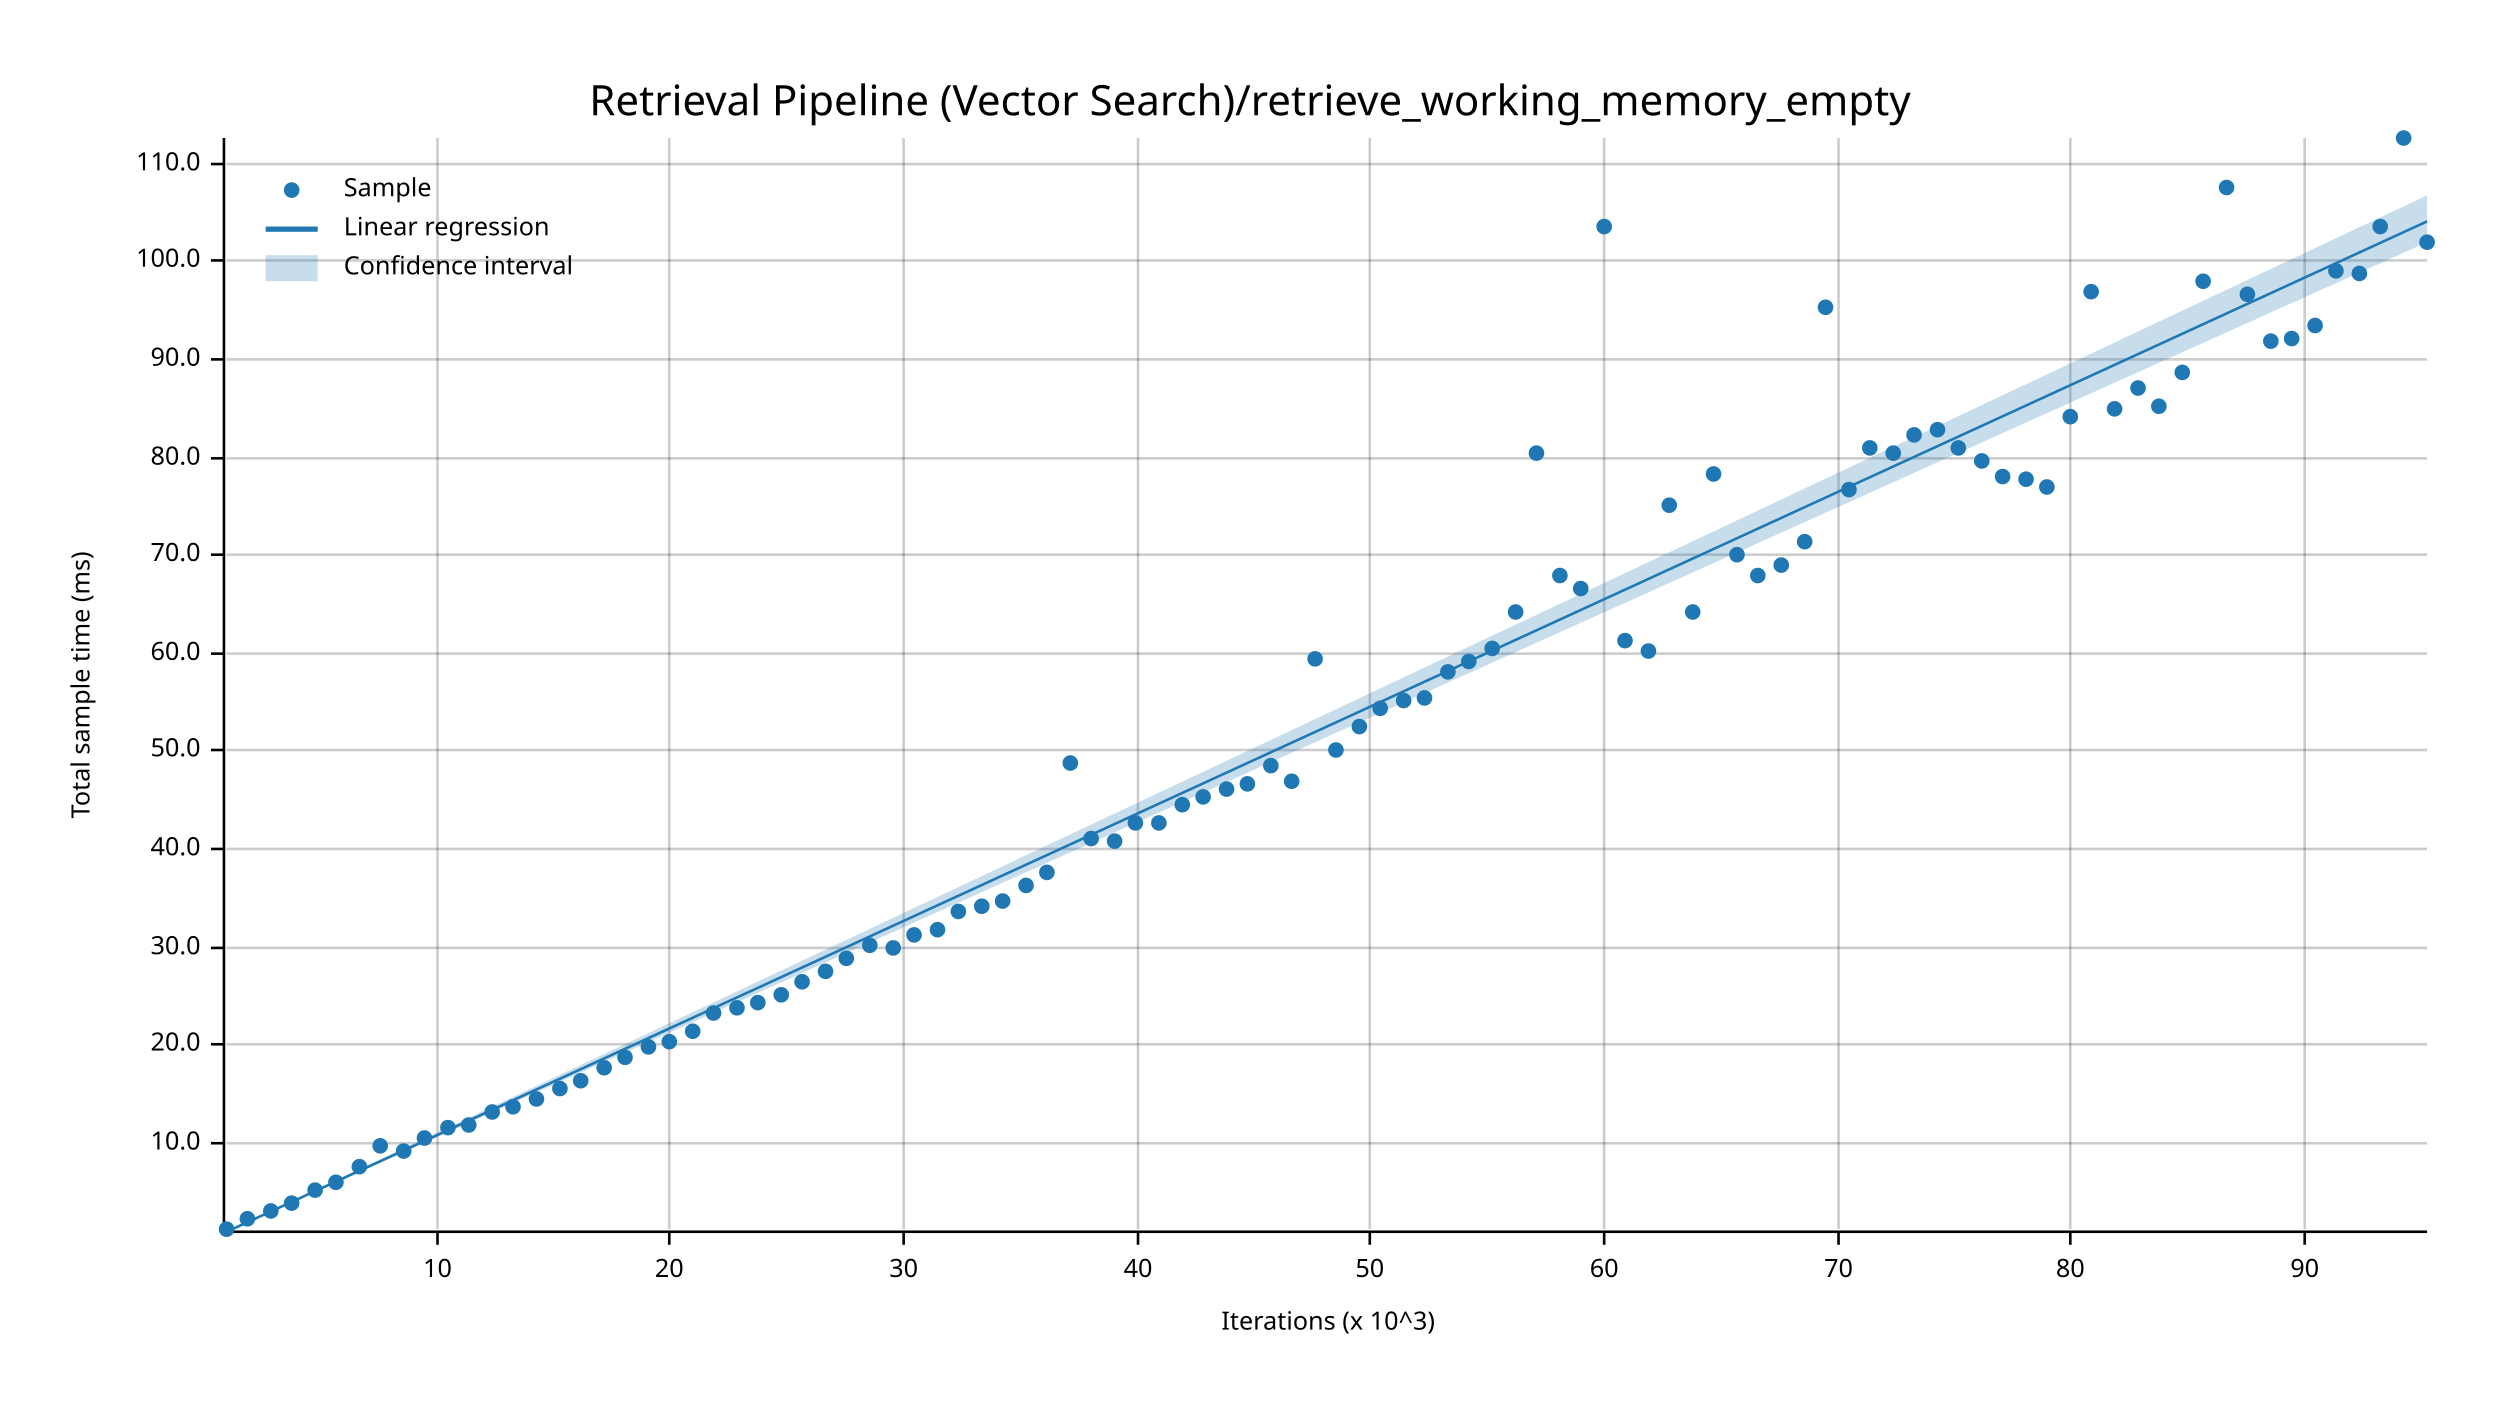
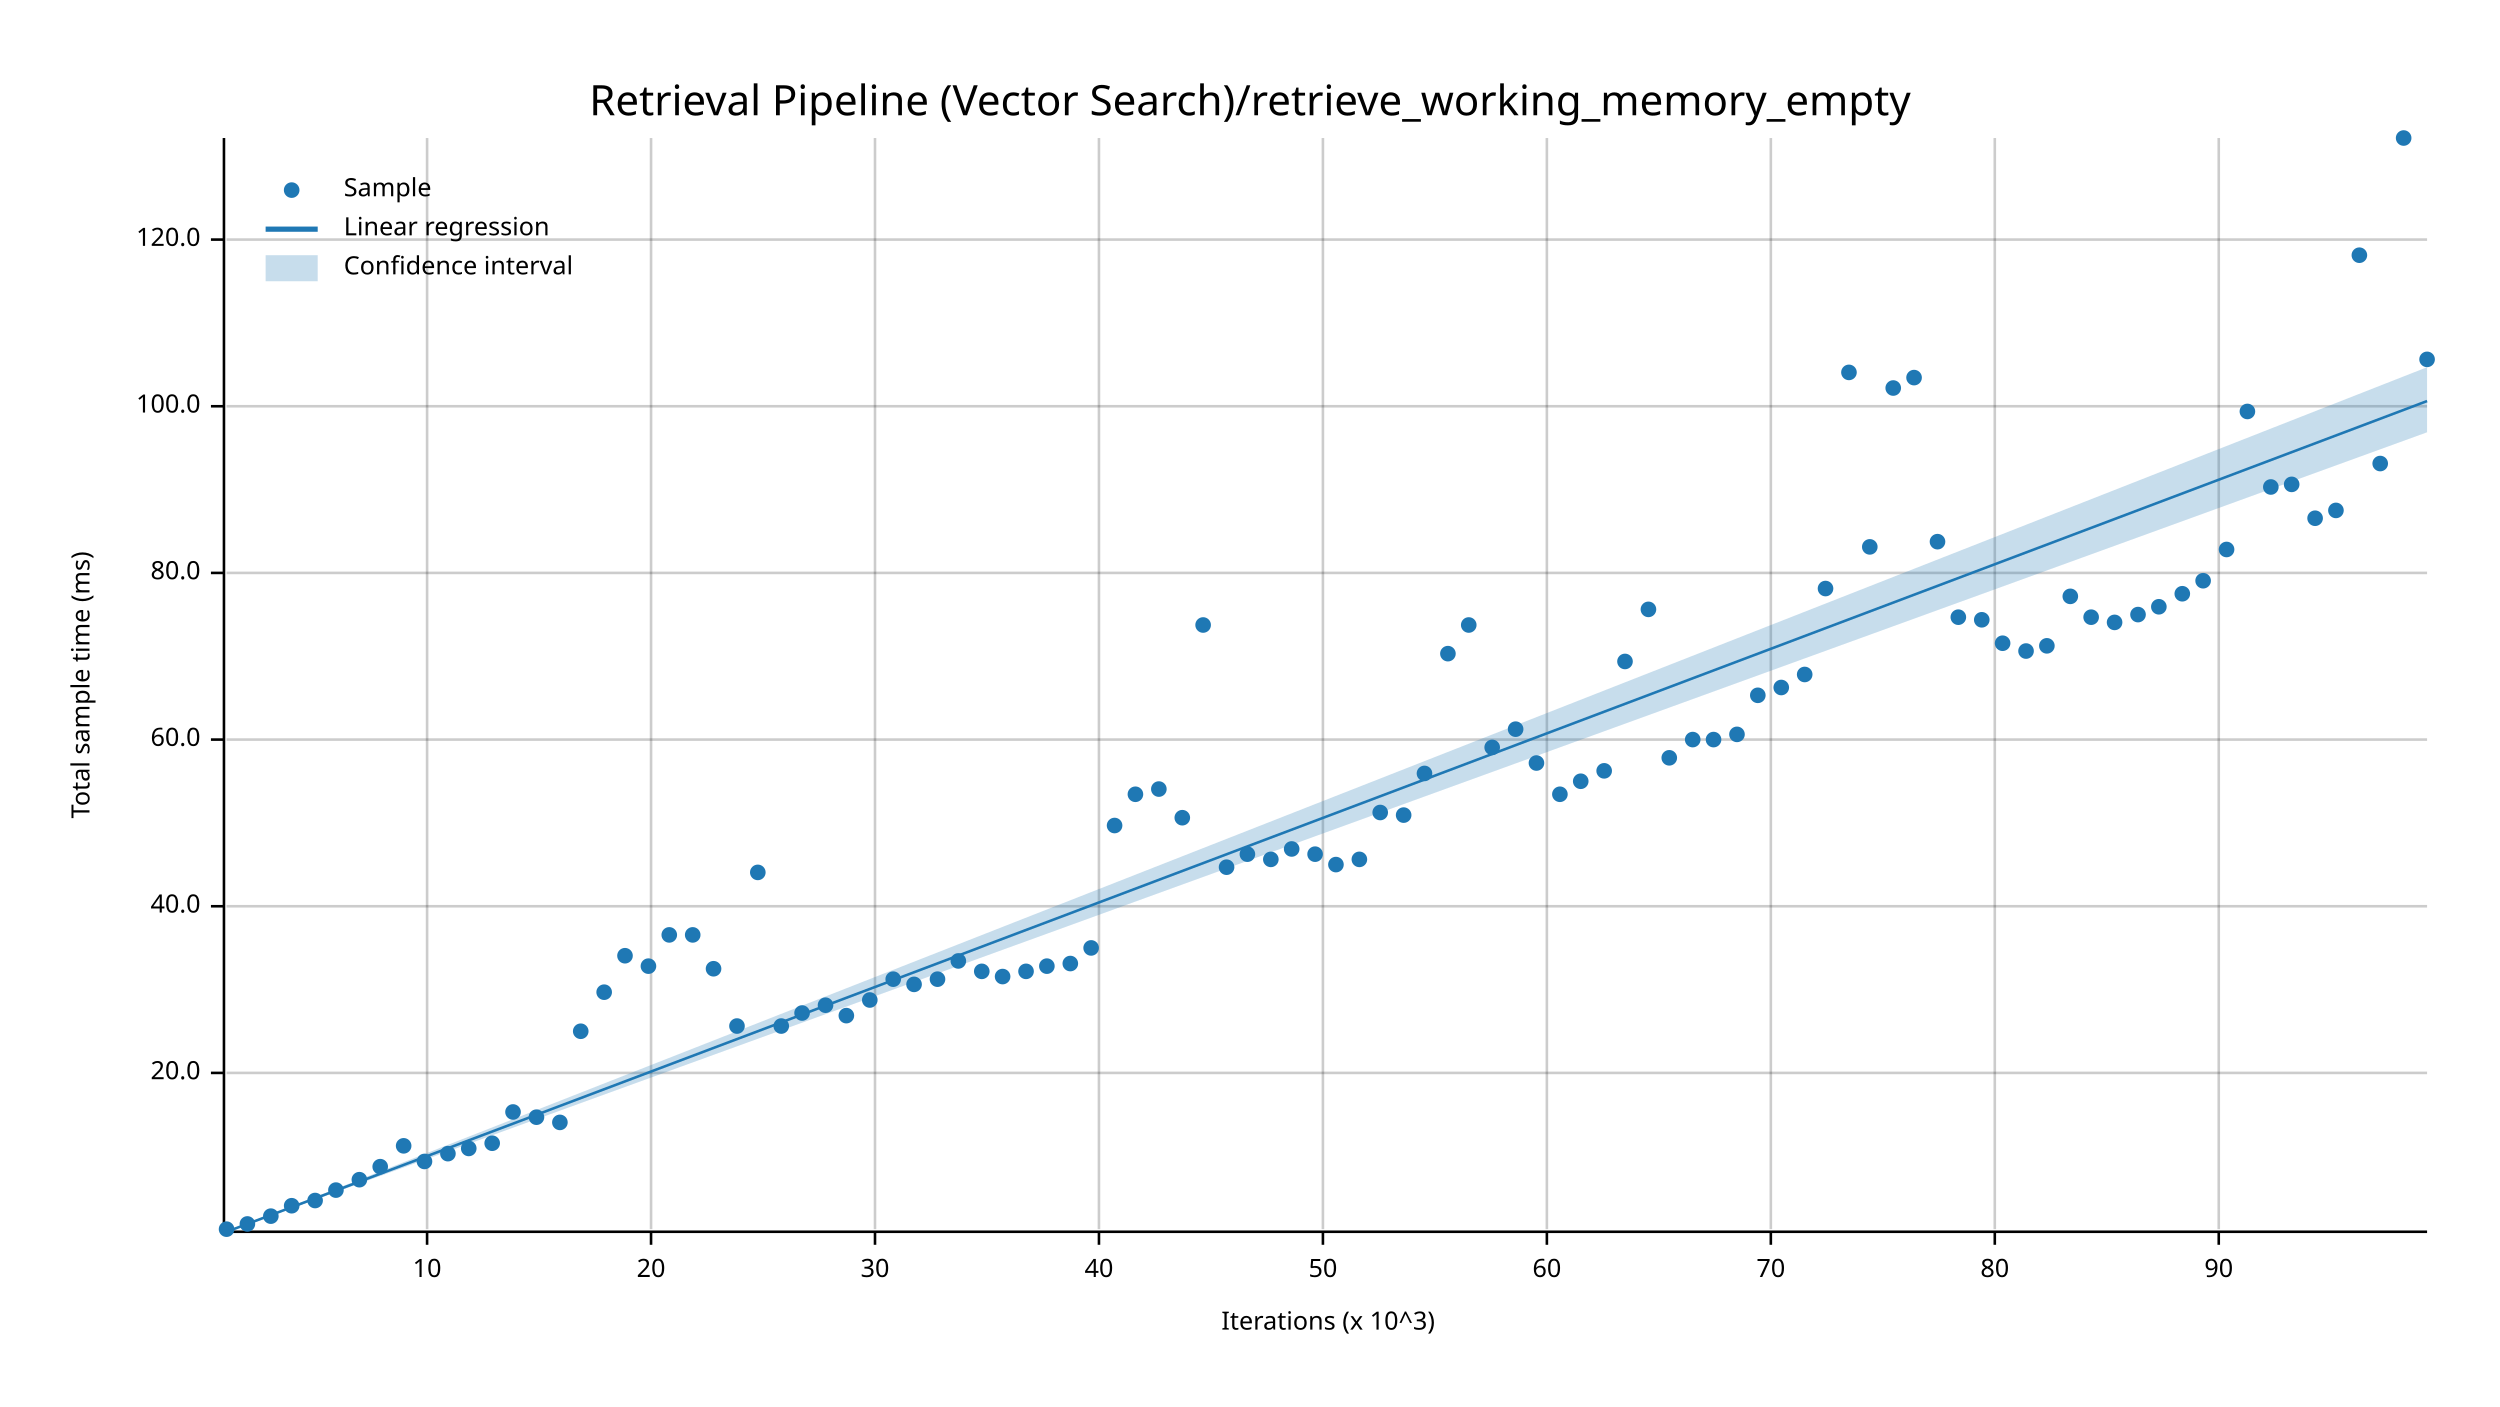
<svg xmlns="http://www.w3.org/2000/svg" width="960" height="540" viewBox="0 0 960 540">
  <text x="480" y="32" dy="0.76em" text-anchor="middle" font-family="sans-serif" font-size="16.129" opacity="1" fill="#000000">
Retrieval Pipeline (Vector Search)/retrieve_working_memory_empty
</text>
  <text x="27" y="263" dy="0.76em" text-anchor="middle" font-family="sans-serif" font-size="9.677" opacity="1" fill="#000000" transform="rotate(270, 27, 263)">
Total sample time (ms)
</text>
  <text x="510" y="513" dy="-0.5ex" text-anchor="middle" font-family="sans-serif" font-size="9.677" opacity="1" fill="#000000">
Iterations (x 10^3)
</text>
-   <line opacity="0.2" stroke="#000000" stroke-width="1" x1="168" y1="472" x2="168" y2="53" />
-   <line opacity="0.2" stroke="#000000" stroke-width="1" x1="257" y1="472" x2="257" y2="53" />
-   <line opacity="0.2" stroke="#000000" stroke-width="1" x1="347" y1="472" x2="347" y2="53" />
-   <line opacity="0.2" stroke="#000000" stroke-width="1" x1="437" y1="472" x2="437" y2="53" />
-   <line opacity="0.2" stroke="#000000" stroke-width="1" x1="526" y1="472" x2="526" y2="53" />
-   <line opacity="0.2" stroke="#000000" stroke-width="1" x1="616" y1="472" x2="616" y2="53" />
-   <line opacity="0.2" stroke="#000000" stroke-width="1" x1="706" y1="472" x2="706" y2="53" />
-   <line opacity="0.2" stroke="#000000" stroke-width="1" x1="795" y1="472" x2="795" y2="53" />
-   <line opacity="0.2" stroke="#000000" stroke-width="1" x1="885" y1="472" x2="885" y2="53" />
-   <line opacity="0.2" stroke="#000000" stroke-width="1" x1="87" y1="439" x2="932" y2="439" />
-   <line opacity="0.2" stroke="#000000" stroke-width="1" x1="87" y1="401" x2="932" y2="401" />
-   <line opacity="0.2" stroke="#000000" stroke-width="1" x1="87" y1="364" x2="932" y2="364" />
-   <line opacity="0.2" stroke="#000000" stroke-width="1" x1="87" y1="326" x2="932" y2="326" />
-   <line opacity="0.2" stroke="#000000" stroke-width="1" x1="87" y1="288" x2="932" y2="288" />
-   <line opacity="0.2" stroke="#000000" stroke-width="1" x1="87" y1="251" x2="932" y2="251" />
-   <line opacity="0.2" stroke="#000000" stroke-width="1" x1="87" y1="213" x2="932" y2="213" />
-   <line opacity="0.2" stroke="#000000" stroke-width="1" x1="87" y1="176" x2="932" y2="176" />
-   <line opacity="0.2" stroke="#000000" stroke-width="1" x1="87" y1="138" x2="932" y2="138" />
-   <line opacity="0.2" stroke="#000000" stroke-width="1" x1="87" y1="100" x2="932" y2="100" />
-   <line opacity="0.2" stroke="#000000" stroke-width="1" x1="87" y1="63" x2="932" y2="63" />
+   <line opacity="0.2" stroke="#000000" stroke-width="1" x1="164" y1="472" x2="164" y2="53" />
+   <line opacity="0.2" stroke="#000000" stroke-width="1" x1="250" y1="472" x2="250" y2="53" />
+   <line opacity="0.2" stroke="#000000" stroke-width="1" x1="336" y1="472" x2="336" y2="53" />
+   <line opacity="0.2" stroke="#000000" stroke-width="1" x1="422" y1="472" x2="422" y2="53" />
+   <line opacity="0.2" stroke="#000000" stroke-width="1" x1="508" y1="472" x2="508" y2="53" />
+   <line opacity="0.2" stroke="#000000" stroke-width="1" x1="594" y1="472" x2="594" y2="53" />
+   <line opacity="0.2" stroke="#000000" stroke-width="1" x1="680" y1="472" x2="680" y2="53" />
+   <line opacity="0.2" stroke="#000000" stroke-width="1" x1="766" y1="472" x2="766" y2="53" />
+   <line opacity="0.2" stroke="#000000" stroke-width="1" x1="852" y1="472" x2="852" y2="53" />
+   <line opacity="0.2" stroke="#000000" stroke-width="1" x1="87" y1="412" x2="932" y2="412" />
+   <line opacity="0.2" stroke="#000000" stroke-width="1" x1="87" y1="348" x2="932" y2="348" />
+   <line opacity="0.2" stroke="#000000" stroke-width="1" x1="87" y1="284" x2="932" y2="284" />
+   <line opacity="0.2" stroke="#000000" stroke-width="1" x1="87" y1="220" x2="932" y2="220" />
+   <line opacity="0.2" stroke="#000000" stroke-width="1" x1="87" y1="156" x2="932" y2="156" />
+   <line opacity="0.2" stroke="#000000" stroke-width="1" x1="87" y1="92" x2="932" y2="92" />
  <polyline fill="none" opacity="1" stroke="#000000" stroke-width="1" points="86,53 86,472 " />
-   <text x="77" y="439" dy="0.5ex" text-anchor="end" font-family="sans-serif" font-size="9.677" opacity="1" fill="#000000">
- 10.0
- </text>
-   <polyline fill="none" opacity="1" stroke="#000000" stroke-width="1" points="81,439 86,439 " />
-   <text x="77" y="401" dy="0.5ex" text-anchor="end" font-family="sans-serif" font-size="9.677" opacity="1" fill="#000000">
+   <text x="77" y="412" dy="0.5ex" text-anchor="end" font-family="sans-serif" font-size="9.677" opacity="1" fill="#000000">
20.0
</text>
-   <polyline fill="none" opacity="1" stroke="#000000" stroke-width="1" points="81,401 86,401 " />
-   <text x="77" y="364" dy="0.5ex" text-anchor="end" font-family="sans-serif" font-size="9.677" opacity="1" fill="#000000">
- 30.0
- </text>
-   <polyline fill="none" opacity="1" stroke="#000000" stroke-width="1" points="81,364 86,364 " />
-   <text x="77" y="326" dy="0.5ex" text-anchor="end" font-family="sans-serif" font-size="9.677" opacity="1" fill="#000000">
+   <polyline fill="none" opacity="1" stroke="#000000" stroke-width="1" points="81,412 86,412 " />
+   <text x="77" y="348" dy="0.5ex" text-anchor="end" font-family="sans-serif" font-size="9.677" opacity="1" fill="#000000">
40.0
</text>
-   <polyline fill="none" opacity="1" stroke="#000000" stroke-width="1" points="81,326 86,326 " />
-   <text x="77" y="288" dy="0.5ex" text-anchor="end" font-family="sans-serif" font-size="9.677" opacity="1" fill="#000000">
- 50.0
- </text>
-   <polyline fill="none" opacity="1" stroke="#000000" stroke-width="1" points="81,288 86,288 " />
-   <text x="77" y="251" dy="0.5ex" text-anchor="end" font-family="sans-serif" font-size="9.677" opacity="1" fill="#000000">
+   <polyline fill="none" opacity="1" stroke="#000000" stroke-width="1" points="81,348 86,348 " />
+   <text x="77" y="284" dy="0.5ex" text-anchor="end" font-family="sans-serif" font-size="9.677" opacity="1" fill="#000000">
60.0
</text>
-   <polyline fill="none" opacity="1" stroke="#000000" stroke-width="1" points="81,251 86,251 " />
-   <text x="77" y="213" dy="0.5ex" text-anchor="end" font-family="sans-serif" font-size="9.677" opacity="1" fill="#000000">
- 70.0
- </text>
-   <polyline fill="none" opacity="1" stroke="#000000" stroke-width="1" points="81,213 86,213 " />
-   <text x="77" y="176" dy="0.5ex" text-anchor="end" font-family="sans-serif" font-size="9.677" opacity="1" fill="#000000">
+   <polyline fill="none" opacity="1" stroke="#000000" stroke-width="1" points="81,284 86,284 " />
+   <text x="77" y="220" dy="0.5ex" text-anchor="end" font-family="sans-serif" font-size="9.677" opacity="1" fill="#000000">
80.0
</text>
-   <polyline fill="none" opacity="1" stroke="#000000" stroke-width="1" points="81,176 86,176 " />
-   <text x="77" y="138" dy="0.5ex" text-anchor="end" font-family="sans-serif" font-size="9.677" opacity="1" fill="#000000">
- 90.0
- </text>
-   <polyline fill="none" opacity="1" stroke="#000000" stroke-width="1" points="81,138 86,138 " />
-   <text x="77" y="100" dy="0.5ex" text-anchor="end" font-family="sans-serif" font-size="9.677" opacity="1" fill="#000000">
+   <polyline fill="none" opacity="1" stroke="#000000" stroke-width="1" points="81,220 86,220 " />
+   <text x="77" y="156" dy="0.5ex" text-anchor="end" font-family="sans-serif" font-size="9.677" opacity="1" fill="#000000">
100.0
</text>
-   <polyline fill="none" opacity="1" stroke="#000000" stroke-width="1" points="81,100 86,100 " />
-   <text x="77" y="63" dy="0.5ex" text-anchor="end" font-family="sans-serif" font-size="9.677" opacity="1" fill="#000000">
- 110.0
- </text>
-   <polyline fill="none" opacity="1" stroke="#000000" stroke-width="1" points="81,63 86,63 " />
+   <polyline fill="none" opacity="1" stroke="#000000" stroke-width="1" points="81,156 86,156 " />
+   <text x="77" y="92" dy="0.5ex" text-anchor="end" font-family="sans-serif" font-size="9.677" opacity="1" fill="#000000">
+ 120.0
+ </text>
+   <polyline fill="none" opacity="1" stroke="#000000" stroke-width="1" points="81,92 86,92 " />
  <polyline fill="none" opacity="1" stroke="#000000" stroke-width="1" points="87,473 932,473 " />
-   <text x="168" y="483" dy="0.76em" text-anchor="middle" font-family="sans-serif" font-size="9.677" opacity="1" fill="#000000">
+   <text x="164" y="483" dy="0.76em" text-anchor="middle" font-family="sans-serif" font-size="9.677" opacity="1" fill="#000000">
10
</text>
-   <polyline fill="none" opacity="1" stroke="#000000" stroke-width="1" points="168,473 168,478 " />
-   <text x="257" y="483" dy="0.76em" text-anchor="middle" font-family="sans-serif" font-size="9.677" opacity="1" fill="#000000">
+   <polyline fill="none" opacity="1" stroke="#000000" stroke-width="1" points="164,473 164,478 " />
+   <text x="250" y="483" dy="0.76em" text-anchor="middle" font-family="sans-serif" font-size="9.677" opacity="1" fill="#000000">
20
</text>
-   <polyline fill="none" opacity="1" stroke="#000000" stroke-width="1" points="257,473 257,478 " />
-   <text x="347" y="483" dy="0.76em" text-anchor="middle" font-family="sans-serif" font-size="9.677" opacity="1" fill="#000000">
+   <polyline fill="none" opacity="1" stroke="#000000" stroke-width="1" points="250,473 250,478 " />
+   <text x="336" y="483" dy="0.76em" text-anchor="middle" font-family="sans-serif" font-size="9.677" opacity="1" fill="#000000">
30
</text>
-   <polyline fill="none" opacity="1" stroke="#000000" stroke-width="1" points="347,473 347,478 " />
-   <text x="437" y="483" dy="0.76em" text-anchor="middle" font-family="sans-serif" font-size="9.677" opacity="1" fill="#000000">
+   <polyline fill="none" opacity="1" stroke="#000000" stroke-width="1" points="336,473 336,478 " />
+   <text x="422" y="483" dy="0.76em" text-anchor="middle" font-family="sans-serif" font-size="9.677" opacity="1" fill="#000000">
40
</text>
-   <polyline fill="none" opacity="1" stroke="#000000" stroke-width="1" points="437,473 437,478 " />
-   <text x="526" y="483" dy="0.76em" text-anchor="middle" font-family="sans-serif" font-size="9.677" opacity="1" fill="#000000">
+   <polyline fill="none" opacity="1" stroke="#000000" stroke-width="1" points="422,473 422,478 " />
+   <text x="508" y="483" dy="0.76em" text-anchor="middle" font-family="sans-serif" font-size="9.677" opacity="1" fill="#000000">
50
</text>
-   <polyline fill="none" opacity="1" stroke="#000000" stroke-width="1" points="526,473 526,478 " />
-   <text x="616" y="483" dy="0.76em" text-anchor="middle" font-family="sans-serif" font-size="9.677" opacity="1" fill="#000000">
+   <polyline fill="none" opacity="1" stroke="#000000" stroke-width="1" points="508,473 508,478 " />
+   <text x="594" y="483" dy="0.76em" text-anchor="middle" font-family="sans-serif" font-size="9.677" opacity="1" fill="#000000">
60
</text>
-   <polyline fill="none" opacity="1" stroke="#000000" stroke-width="1" points="616,473 616,478 " />
-   <text x="706" y="483" dy="0.76em" text-anchor="middle" font-family="sans-serif" font-size="9.677" opacity="1" fill="#000000">
+   <polyline fill="none" opacity="1" stroke="#000000" stroke-width="1" points="594,473 594,478 " />
+   <text x="680" y="483" dy="0.76em" text-anchor="middle" font-family="sans-serif" font-size="9.677" opacity="1" fill="#000000">
70
</text>
-   <polyline fill="none" opacity="1" stroke="#000000" stroke-width="1" points="706,473 706,478 " />
-   <text x="795" y="483" dy="0.76em" text-anchor="middle" font-family="sans-serif" font-size="9.677" opacity="1" fill="#000000">
+   <polyline fill="none" opacity="1" stroke="#000000" stroke-width="1" points="680,473 680,478 " />
+   <text x="766" y="483" dy="0.76em" text-anchor="middle" font-family="sans-serif" font-size="9.677" opacity="1" fill="#000000">
80
</text>
-   <polyline fill="none" opacity="1" stroke="#000000" stroke-width="1" points="795,473 795,478 " />
-   <text x="885" y="483" dy="0.76em" text-anchor="middle" font-family="sans-serif" font-size="9.677" opacity="1" fill="#000000">
+   <polyline fill="none" opacity="1" stroke="#000000" stroke-width="1" points="766,473 766,478 " />
+   <text x="852" y="483" dy="0.76em" text-anchor="middle" font-family="sans-serif" font-size="9.677" opacity="1" fill="#000000">
90
</text>
-   <polyline fill="none" opacity="1" stroke="#000000" stroke-width="1" points="885,473 885,478 " />
+   <polyline fill="none" opacity="1" stroke="#000000" stroke-width="1" points="852,473 852,478 " />
  <circle cx="87" cy="472" r="3" opacity="1" fill="#1F78B4" stroke="none" stroke-width="1" />
-   <circle cx="95" cy="468" r="3" opacity="1" fill="#1F78B4" stroke="none" stroke-width="1" />
-   <circle cx="104" cy="465" r="3" opacity="1" fill="#1F78B4" stroke="none" stroke-width="1" />
-   <circle cx="112" cy="462" r="3" opacity="1" fill="#1F78B4" stroke="none" stroke-width="1" />
-   <circle cx="121" cy="457" r="3" opacity="1" fill="#1F78B4" stroke="none" stroke-width="1" />
-   <circle cx="129" cy="454" r="3" opacity="1" fill="#1F78B4" stroke="none" stroke-width="1" />
-   <circle cx="138" cy="448" r="3" opacity="1" fill="#1F78B4" stroke="none" stroke-width="1" />
-   <circle cx="146" cy="440" r="3" opacity="1" fill="#1F78B4" stroke="none" stroke-width="1" />
-   <circle cx="155" cy="442" r="3" opacity="1" fill="#1F78B4" stroke="none" stroke-width="1" />
-   <circle cx="163" cy="437" r="3" opacity="1" fill="#1F78B4" stroke="none" stroke-width="1" />
-   <circle cx="172" cy="433" r="3" opacity="1" fill="#1F78B4" stroke="none" stroke-width="1" />
-   <circle cx="180" cy="432" r="3" opacity="1" fill="#1F78B4" stroke="none" stroke-width="1" />
-   <circle cx="189" cy="427" r="3" opacity="1" fill="#1F78B4" stroke="none" stroke-width="1" />
-   <circle cx="197" cy="425" r="3" opacity="1" fill="#1F78B4" stroke="none" stroke-width="1" />
-   <circle cx="206" cy="422" r="3" opacity="1" fill="#1F78B4" stroke="none" stroke-width="1" />
-   <circle cx="215" cy="418" r="3" opacity="1" fill="#1F78B4" stroke="none" stroke-width="1" />
-   <circle cx="223" cy="415" r="3" opacity="1" fill="#1F78B4" stroke="none" stroke-width="1" />
-   <circle cx="232" cy="410" r="3" opacity="1" fill="#1F78B4" stroke="none" stroke-width="1" />
-   <circle cx="240" cy="406" r="3" opacity="1" fill="#1F78B4" stroke="none" stroke-width="1" />
-   <circle cx="249" cy="402" r="3" opacity="1" fill="#1F78B4" stroke="none" stroke-width="1" />
-   <circle cx="257" cy="400" r="3" opacity="1" fill="#1F78B4" stroke="none" stroke-width="1" />
-   <circle cx="266" cy="396" r="3" opacity="1" fill="#1F78B4" stroke="none" stroke-width="1" />
-   <circle cx="274" cy="389" r="3" opacity="1" fill="#1F78B4" stroke="none" stroke-width="1" />
-   <circle cx="283" cy="387" r="3" opacity="1" fill="#1F78B4" stroke="none" stroke-width="1" />
-   <circle cx="291" cy="385" r="3" opacity="1" fill="#1F78B4" stroke="none" stroke-width="1" />
-   <circle cx="300" cy="382" r="3" opacity="1" fill="#1F78B4" stroke="none" stroke-width="1" />
-   <circle cx="308" cy="377" r="3" opacity="1" fill="#1F78B4" stroke="none" stroke-width="1" />
-   <circle cx="317" cy="373" r="3" opacity="1" fill="#1F78B4" stroke="none" stroke-width="1" />
-   <circle cx="325" cy="368" r="3" opacity="1" fill="#1F78B4" stroke="none" stroke-width="1" />
-   <circle cx="334" cy="363" r="3" opacity="1" fill="#1F78B4" stroke="none" stroke-width="1" />
-   <circle cx="343" cy="364" r="3" opacity="1" fill="#1F78B4" stroke="none" stroke-width="1" />
-   <circle cx="351" cy="359" r="3" opacity="1" fill="#1F78B4" stroke="none" stroke-width="1" />
-   <circle cx="360" cy="357" r="3" opacity="1" fill="#1F78B4" stroke="none" stroke-width="1" />
-   <circle cx="368" cy="350" r="3" opacity="1" fill="#1F78B4" stroke="none" stroke-width="1" />
-   <circle cx="377" cy="348" r="3" opacity="1" fill="#1F78B4" stroke="none" stroke-width="1" />
-   <circle cx="385" cy="346" r="3" opacity="1" fill="#1F78B4" stroke="none" stroke-width="1" />
-   <circle cx="394" cy="340" r="3" opacity="1" fill="#1F78B4" stroke="none" stroke-width="1" />
-   <circle cx="402" cy="335" r="3" opacity="1" fill="#1F78B4" stroke="none" stroke-width="1" />
-   <circle cx="411" cy="293" r="3" opacity="1" fill="#1F78B4" stroke="none" stroke-width="1" />
-   <circle cx="419" cy="322" r="3" opacity="1" fill="#1F78B4" stroke="none" stroke-width="1" />
-   <circle cx="428" cy="323" r="3" opacity="1" fill="#1F78B4" stroke="none" stroke-width="1" />
-   <circle cx="436" cy="316" r="3" opacity="1" fill="#1F78B4" stroke="none" stroke-width="1" />
-   <circle cx="445" cy="316" r="3" opacity="1" fill="#1F78B4" stroke="none" stroke-width="1" />
-   <circle cx="454" cy="309" r="3" opacity="1" fill="#1F78B4" stroke="none" stroke-width="1" />
-   <circle cx="462" cy="306" r="3" opacity="1" fill="#1F78B4" stroke="none" stroke-width="1" />
-   <circle cx="471" cy="303" r="3" opacity="1" fill="#1F78B4" stroke="none" stroke-width="1" />
-   <circle cx="479" cy="301" r="3" opacity="1" fill="#1F78B4" stroke="none" stroke-width="1" />
-   <circle cx="488" cy="294" r="3" opacity="1" fill="#1F78B4" stroke="none" stroke-width="1" />
-   <circle cx="496" cy="300" r="3" opacity="1" fill="#1F78B4" stroke="none" stroke-width="1" />
-   <circle cx="505" cy="253" r="3" opacity="1" fill="#1F78B4" stroke="none" stroke-width="1" />
-   <circle cx="513" cy="288" r="3" opacity="1" fill="#1F78B4" stroke="none" stroke-width="1" />
-   <circle cx="522" cy="279" r="3" opacity="1" fill="#1F78B4" stroke="none" stroke-width="1" />
-   <circle cx="530" cy="272" r="3" opacity="1" fill="#1F78B4" stroke="none" stroke-width="1" />
-   <circle cx="539" cy="269" r="3" opacity="1" fill="#1F78B4" stroke="none" stroke-width="1" />
-   <circle cx="547" cy="268" r="3" opacity="1" fill="#1F78B4" stroke="none" stroke-width="1" />
-   <circle cx="556" cy="258" r="3" opacity="1" fill="#1F78B4" stroke="none" stroke-width="1" />
-   <circle cx="564" cy="254" r="3" opacity="1" fill="#1F78B4" stroke="none" stroke-width="1" />
-   <circle cx="573" cy="249" r="3" opacity="1" fill="#1F78B4" stroke="none" stroke-width="1" />
-   <circle cx="582" cy="235" r="3" opacity="1" fill="#1F78B4" stroke="none" stroke-width="1" />
-   <circle cx="590" cy="174" r="3" opacity="1" fill="#1F78B4" stroke="none" stroke-width="1" />
-   <circle cx="599" cy="221" r="3" opacity="1" fill="#1F78B4" stroke="none" stroke-width="1" />
-   <circle cx="607" cy="226" r="3" opacity="1" fill="#1F78B4" stroke="none" stroke-width="1" />
-   <circle cx="616" cy="87" r="3" opacity="1" fill="#1F78B4" stroke="none" stroke-width="1" />
-   <circle cx="624" cy="246" r="3" opacity="1" fill="#1F78B4" stroke="none" stroke-width="1" />
-   <circle cx="633" cy="250" r="3" opacity="1" fill="#1F78B4" stroke="none" stroke-width="1" />
-   <circle cx="641" cy="194" r="3" opacity="1" fill="#1F78B4" stroke="none" stroke-width="1" />
-   <circle cx="650" cy="235" r="3" opacity="1" fill="#1F78B4" stroke="none" stroke-width="1" />
-   <circle cx="658" cy="182" r="3" opacity="1" fill="#1F78B4" stroke="none" stroke-width="1" />
-   <circle cx="667" cy="213" r="3" opacity="1" fill="#1F78B4" stroke="none" stroke-width="1" />
-   <circle cx="675" cy="221" r="3" opacity="1" fill="#1F78B4" stroke="none" stroke-width="1" />
-   <circle cx="684" cy="217" r="3" opacity="1" fill="#1F78B4" stroke="none" stroke-width="1" />
-   <circle cx="693" cy="208" r="3" opacity="1" fill="#1F78B4" stroke="none" stroke-width="1" />
-   <circle cx="701" cy="118" r="3" opacity="1" fill="#1F78B4" stroke="none" stroke-width="1" />
-   <circle cx="710" cy="188" r="3" opacity="1" fill="#1F78B4" stroke="none" stroke-width="1" />
-   <circle cx="718" cy="172" r="3" opacity="1" fill="#1F78B4" stroke="none" stroke-width="1" />
-   <circle cx="727" cy="174" r="3" opacity="1" fill="#1F78B4" stroke="none" stroke-width="1" />
-   <circle cx="735" cy="167" r="3" opacity="1" fill="#1F78B4" stroke="none" stroke-width="1" />
-   <circle cx="744" cy="165" r="3" opacity="1" fill="#1F78B4" stroke="none" stroke-width="1" />
-   <circle cx="752" cy="172" r="3" opacity="1" fill="#1F78B4" stroke="none" stroke-width="1" />
-   <circle cx="761" cy="177" r="3" opacity="1" fill="#1F78B4" stroke="none" stroke-width="1" />
-   <circle cx="769" cy="183" r="3" opacity="1" fill="#1F78B4" stroke="none" stroke-width="1" />
-   <circle cx="778" cy="184" r="3" opacity="1" fill="#1F78B4" stroke="none" stroke-width="1" />
-   <circle cx="786" cy="187" r="3" opacity="1" fill="#1F78B4" stroke="none" stroke-width="1" />
-   <circle cx="795" cy="160" r="3" opacity="1" fill="#1F78B4" stroke="none" stroke-width="1" />
-   <circle cx="803" cy="112" r="3" opacity="1" fill="#1F78B4" stroke="none" stroke-width="1" />
-   <circle cx="812" cy="157" r="3" opacity="1" fill="#1F78B4" stroke="none" stroke-width="1" />
-   <circle cx="821" cy="149" r="3" opacity="1" fill="#1F78B4" stroke="none" stroke-width="1" />
-   <circle cx="829" cy="156" r="3" opacity="1" fill="#1F78B4" stroke="none" stroke-width="1" />
-   <circle cx="838" cy="143" r="3" opacity="1" fill="#1F78B4" stroke="none" stroke-width="1" />
-   <circle cx="846" cy="108" r="3" opacity="1" fill="#1F78B4" stroke="none" stroke-width="1" />
-   <circle cx="855" cy="72" r="3" opacity="1" fill="#1F78B4" stroke="none" stroke-width="1" />
-   <circle cx="863" cy="113" r="3" opacity="1" fill="#1F78B4" stroke="none" stroke-width="1" />
-   <circle cx="872" cy="131" r="3" opacity="1" fill="#1F78B4" stroke="none" stroke-width="1" />
-   <circle cx="880" cy="130" r="3" opacity="1" fill="#1F78B4" stroke="none" stroke-width="1" />
-   <circle cx="889" cy="125" r="3" opacity="1" fill="#1F78B4" stroke="none" stroke-width="1" />
-   <circle cx="897" cy="104" r="3" opacity="1" fill="#1F78B4" stroke="none" stroke-width="1" />
-   <circle cx="906" cy="105" r="3" opacity="1" fill="#1F78B4" stroke="none" stroke-width="1" />
-   <circle cx="914" cy="87" r="3" opacity="1" fill="#1F78B4" stroke="none" stroke-width="1" />
+   <circle cx="95" cy="470" r="3" opacity="1" fill="#1F78B4" stroke="none" stroke-width="1" />
+   <circle cx="104" cy="467" r="3" opacity="1" fill="#1F78B4" stroke="none" stroke-width="1" />
+   <circle cx="112" cy="463" r="3" opacity="1" fill="#1F78B4" stroke="none" stroke-width="1" />
+   <circle cx="121" cy="461" r="3" opacity="1" fill="#1F78B4" stroke="none" stroke-width="1" />
+   <circle cx="129" cy="457" r="3" opacity="1" fill="#1F78B4" stroke="none" stroke-width="1" />
+   <circle cx="138" cy="453" r="3" opacity="1" fill="#1F78B4" stroke="none" stroke-width="1" />
+   <circle cx="146" cy="448" r="3" opacity="1" fill="#1F78B4" stroke="none" stroke-width="1" />
+   <circle cx="155" cy="440" r="3" opacity="1" fill="#1F78B4" stroke="none" stroke-width="1" />
+   <circle cx="163" cy="446" r="3" opacity="1" fill="#1F78B4" stroke="none" stroke-width="1" />
+   <circle cx="172" cy="443" r="3" opacity="1" fill="#1F78B4" stroke="none" stroke-width="1" />
+   <circle cx="180" cy="441" r="3" opacity="1" fill="#1F78B4" stroke="none" stroke-width="1" />
+   <circle cx="189" cy="439" r="3" opacity="1" fill="#1F78B4" stroke="none" stroke-width="1" />
+   <circle cx="197" cy="427" r="3" opacity="1" fill="#1F78B4" stroke="none" stroke-width="1" />
+   <circle cx="206" cy="429" r="3" opacity="1" fill="#1F78B4" stroke="none" stroke-width="1" />
+   <circle cx="215" cy="431" r="3" opacity="1" fill="#1F78B4" stroke="none" stroke-width="1" />
+   <circle cx="223" cy="396" r="3" opacity="1" fill="#1F78B4" stroke="none" stroke-width="1" />
+   <circle cx="232" cy="381" r="3" opacity="1" fill="#1F78B4" stroke="none" stroke-width="1" />
+   <circle cx="240" cy="367" r="3" opacity="1" fill="#1F78B4" stroke="none" stroke-width="1" />
+   <circle cx="249" cy="371" r="3" opacity="1" fill="#1F78B4" stroke="none" stroke-width="1" />
+   <circle cx="257" cy="359" r="3" opacity="1" fill="#1F78B4" stroke="none" stroke-width="1" />
+   <circle cx="266" cy="359" r="3" opacity="1" fill="#1F78B4" stroke="none" stroke-width="1" />
+   <circle cx="274" cy="372" r="3" opacity="1" fill="#1F78B4" stroke="none" stroke-width="1" />
+   <circle cx="283" cy="394" r="3" opacity="1" fill="#1F78B4" stroke="none" stroke-width="1" />
+   <circle cx="291" cy="335" r="3" opacity="1" fill="#1F78B4" stroke="none" stroke-width="1" />
+   <circle cx="300" cy="394" r="3" opacity="1" fill="#1F78B4" stroke="none" stroke-width="1" />
+   <circle cx="308" cy="389" r="3" opacity="1" fill="#1F78B4" stroke="none" stroke-width="1" />
+   <circle cx="317" cy="386" r="3" opacity="1" fill="#1F78B4" stroke="none" stroke-width="1" />
+   <circle cx="325" cy="390" r="3" opacity="1" fill="#1F78B4" stroke="none" stroke-width="1" />
+   <circle cx="334" cy="384" r="3" opacity="1" fill="#1F78B4" stroke="none" stroke-width="1" />
+   <circle cx="343" cy="376" r="3" opacity="1" fill="#1F78B4" stroke="none" stroke-width="1" />
+   <circle cx="351" cy="378" r="3" opacity="1" fill="#1F78B4" stroke="none" stroke-width="1" />
+   <circle cx="360" cy="376" r="3" opacity="1" fill="#1F78B4" stroke="none" stroke-width="1" />
+   <circle cx="368" cy="369" r="3" opacity="1" fill="#1F78B4" stroke="none" stroke-width="1" />
+   <circle cx="377" cy="373" r="3" opacity="1" fill="#1F78B4" stroke="none" stroke-width="1" />
+   <circle cx="385" cy="375" r="3" opacity="1" fill="#1F78B4" stroke="none" stroke-width="1" />
+   <circle cx="394" cy="373" r="3" opacity="1" fill="#1F78B4" stroke="none" stroke-width="1" />
+   <circle cx="402" cy="371" r="3" opacity="1" fill="#1F78B4" stroke="none" stroke-width="1" />
+   <circle cx="411" cy="370" r="3" opacity="1" fill="#1F78B4" stroke="none" stroke-width="1" />
+   <circle cx="419" cy="364" r="3" opacity="1" fill="#1F78B4" stroke="none" stroke-width="1" />
+   <circle cx="428" cy="317" r="3" opacity="1" fill="#1F78B4" stroke="none" stroke-width="1" />
+   <circle cx="436" cy="305" r="3" opacity="1" fill="#1F78B4" stroke="none" stroke-width="1" />
+   <circle cx="445" cy="303" r="3" opacity="1" fill="#1F78B4" stroke="none" stroke-width="1" />
+   <circle cx="454" cy="314" r="3" opacity="1" fill="#1F78B4" stroke="none" stroke-width="1" />
+   <circle cx="462" cy="240" r="3" opacity="1" fill="#1F78B4" stroke="none" stroke-width="1" />
+   <circle cx="471" cy="333" r="3" opacity="1" fill="#1F78B4" stroke="none" stroke-width="1" />
+   <circle cx="479" cy="328" r="3" opacity="1" fill="#1F78B4" stroke="none" stroke-width="1" />
+   <circle cx="488" cy="330" r="3" opacity="1" fill="#1F78B4" stroke="none" stroke-width="1" />
+   <circle cx="496" cy="326" r="3" opacity="1" fill="#1F78B4" stroke="none" stroke-width="1" />
+   <circle cx="505" cy="328" r="3" opacity="1" fill="#1F78B4" stroke="none" stroke-width="1" />
+   <circle cx="513" cy="332" r="3" opacity="1" fill="#1F78B4" stroke="none" stroke-width="1" />
+   <circle cx="522" cy="330" r="3" opacity="1" fill="#1F78B4" stroke="none" stroke-width="1" />
+   <circle cx="530" cy="312" r="3" opacity="1" fill="#1F78B4" stroke="none" stroke-width="1" />
+   <circle cx="539" cy="313" r="3" opacity="1" fill="#1F78B4" stroke="none" stroke-width="1" />
+   <circle cx="547" cy="297" r="3" opacity="1" fill="#1F78B4" stroke="none" stroke-width="1" />
+   <circle cx="556" cy="251" r="3" opacity="1" fill="#1F78B4" stroke="none" stroke-width="1" />
+   <circle cx="564" cy="240" r="3" opacity="1" fill="#1F78B4" stroke="none" stroke-width="1" />
+   <circle cx="573" cy="287" r="3" opacity="1" fill="#1F78B4" stroke="none" stroke-width="1" />
+   <circle cx="582" cy="280" r="3" opacity="1" fill="#1F78B4" stroke="none" stroke-width="1" />
+   <circle cx="590" cy="293" r="3" opacity="1" fill="#1F78B4" stroke="none" stroke-width="1" />
+   <circle cx="599" cy="305" r="3" opacity="1" fill="#1F78B4" stroke="none" stroke-width="1" />
+   <circle cx="607" cy="300" r="3" opacity="1" fill="#1F78B4" stroke="none" stroke-width="1" />
+   <circle cx="616" cy="296" r="3" opacity="1" fill="#1F78B4" stroke="none" stroke-width="1" />
+   <circle cx="624" cy="254" r="3" opacity="1" fill="#1F78B4" stroke="none" stroke-width="1" />
+   <circle cx="633" cy="234" r="3" opacity="1" fill="#1F78B4" stroke="none" stroke-width="1" />
+   <circle cx="641" cy="291" r="3" opacity="1" fill="#1F78B4" stroke="none" stroke-width="1" />
+   <circle cx="650" cy="284" r="3" opacity="1" fill="#1F78B4" stroke="none" stroke-width="1" />
+   <circle cx="658" cy="284" r="3" opacity="1" fill="#1F78B4" stroke="none" stroke-width="1" />
+   <circle cx="667" cy="282" r="3" opacity="1" fill="#1F78B4" stroke="none" stroke-width="1" />
+   <circle cx="675" cy="267" r="3" opacity="1" fill="#1F78B4" stroke="none" stroke-width="1" />
+   <circle cx="684" cy="264" r="3" opacity="1" fill="#1F78B4" stroke="none" stroke-width="1" />
+   <circle cx="693" cy="259" r="3" opacity="1" fill="#1F78B4" stroke="none" stroke-width="1" />
+   <circle cx="701" cy="226" r="3" opacity="1" fill="#1F78B4" stroke="none" stroke-width="1" />
+   <circle cx="710" cy="143" r="3" opacity="1" fill="#1F78B4" stroke="none" stroke-width="1" />
+   <circle cx="718" cy="210" r="3" opacity="1" fill="#1F78B4" stroke="none" stroke-width="1" />
+   <circle cx="727" cy="149" r="3" opacity="1" fill="#1F78B4" stroke="none" stroke-width="1" />
+   <circle cx="735" cy="145" r="3" opacity="1" fill="#1F78B4" stroke="none" stroke-width="1" />
+   <circle cx="744" cy="208" r="3" opacity="1" fill="#1F78B4" stroke="none" stroke-width="1" />
+   <circle cx="752" cy="237" r="3" opacity="1" fill="#1F78B4" stroke="none" stroke-width="1" />
+   <circle cx="761" cy="238" r="3" opacity="1" fill="#1F78B4" stroke="none" stroke-width="1" />
+   <circle cx="769" cy="247" r="3" opacity="1" fill="#1F78B4" stroke="none" stroke-width="1" />
+   <circle cx="778" cy="250" r="3" opacity="1" fill="#1F78B4" stroke="none" stroke-width="1" />
+   <circle cx="786" cy="248" r="3" opacity="1" fill="#1F78B4" stroke="none" stroke-width="1" />
+   <circle cx="795" cy="229" r="3" opacity="1" fill="#1F78B4" stroke="none" stroke-width="1" />
+   <circle cx="803" cy="237" r="3" opacity="1" fill="#1F78B4" stroke="none" stroke-width="1" />
+   <circle cx="812" cy="239" r="3" opacity="1" fill="#1F78B4" stroke="none" stroke-width="1" />
+   <circle cx="821" cy="236" r="3" opacity="1" fill="#1F78B4" stroke="none" stroke-width="1" />
+   <circle cx="829" cy="233" r="3" opacity="1" fill="#1F78B4" stroke="none" stroke-width="1" />
+   <circle cx="838" cy="228" r="3" opacity="1" fill="#1F78B4" stroke="none" stroke-width="1" />
+   <circle cx="846" cy="223" r="3" opacity="1" fill="#1F78B4" stroke="none" stroke-width="1" />
+   <circle cx="855" cy="211" r="3" opacity="1" fill="#1F78B4" stroke="none" stroke-width="1" />
+   <circle cx="863" cy="158" r="3" opacity="1" fill="#1F78B4" stroke="none" stroke-width="1" />
+   <circle cx="872" cy="187" r="3" opacity="1" fill="#1F78B4" stroke="none" stroke-width="1" />
+   <circle cx="880" cy="186" r="3" opacity="1" fill="#1F78B4" stroke="none" stroke-width="1" />
+   <circle cx="889" cy="199" r="3" opacity="1" fill="#1F78B4" stroke="none" stroke-width="1" />
+   <circle cx="897" cy="196" r="3" opacity="1" fill="#1F78B4" stroke="none" stroke-width="1" />
+   <circle cx="906" cy="98" r="3" opacity="1" fill="#1F78B4" stroke="none" stroke-width="1" />
+   <circle cx="914" cy="178" r="3" opacity="1" fill="#1F78B4" stroke="none" stroke-width="1" />
  <circle cx="923" cy="53" r="3" opacity="1" fill="#1F78B4" stroke="none" stroke-width="1" />
-   <circle cx="932" cy="93" r="3" opacity="1" fill="#1F78B4" stroke="none" stroke-width="1" />
-   <polyline fill="none" opacity="1" stroke="#1F78B4" stroke-width="1" points="87,473 932,85 " />
-   <polygon opacity="0.25" fill="#1F78B4" points="87,473 932,93 932,75 " />
+   <circle cx="932" cy="138" r="3" opacity="1" fill="#1F78B4" stroke="none" stroke-width="1" />
+   <polyline fill="none" opacity="1" stroke="#1F78B4" stroke-width="1" points="87,473 932,154 " />
+   <polygon opacity="0.25" fill="#1F78B4" points="87,473 932,166 932,141 " />
  <text x="132" y="68" dy="0.76em" text-anchor="start" font-family="sans-serif" font-size="9.677" opacity="1" fill="#000000">
Sample
</text>
  <text x="132" y="83" dy="0.76em" text-anchor="start" font-family="sans-serif" font-size="9.677" opacity="1" fill="#000000">
Linear regression
</text>
  <text x="132" y="98" dy="0.76em" text-anchor="start" font-family="sans-serif" font-size="9.677" opacity="1" fill="#000000">
Confidence interval
</text>
  <circle cx="112" cy="73" r="3" opacity="1" fill="#1F78B4" stroke="none" stroke-width="1" />
  <polyline fill="none" opacity="1" stroke="#1F78B4" stroke-width="2" points="102,88 122,88 " />
  <rect x="102" y="98" width="20" height="10" opacity="0.25" fill="#1F78B4" stroke="none" />
</svg>
